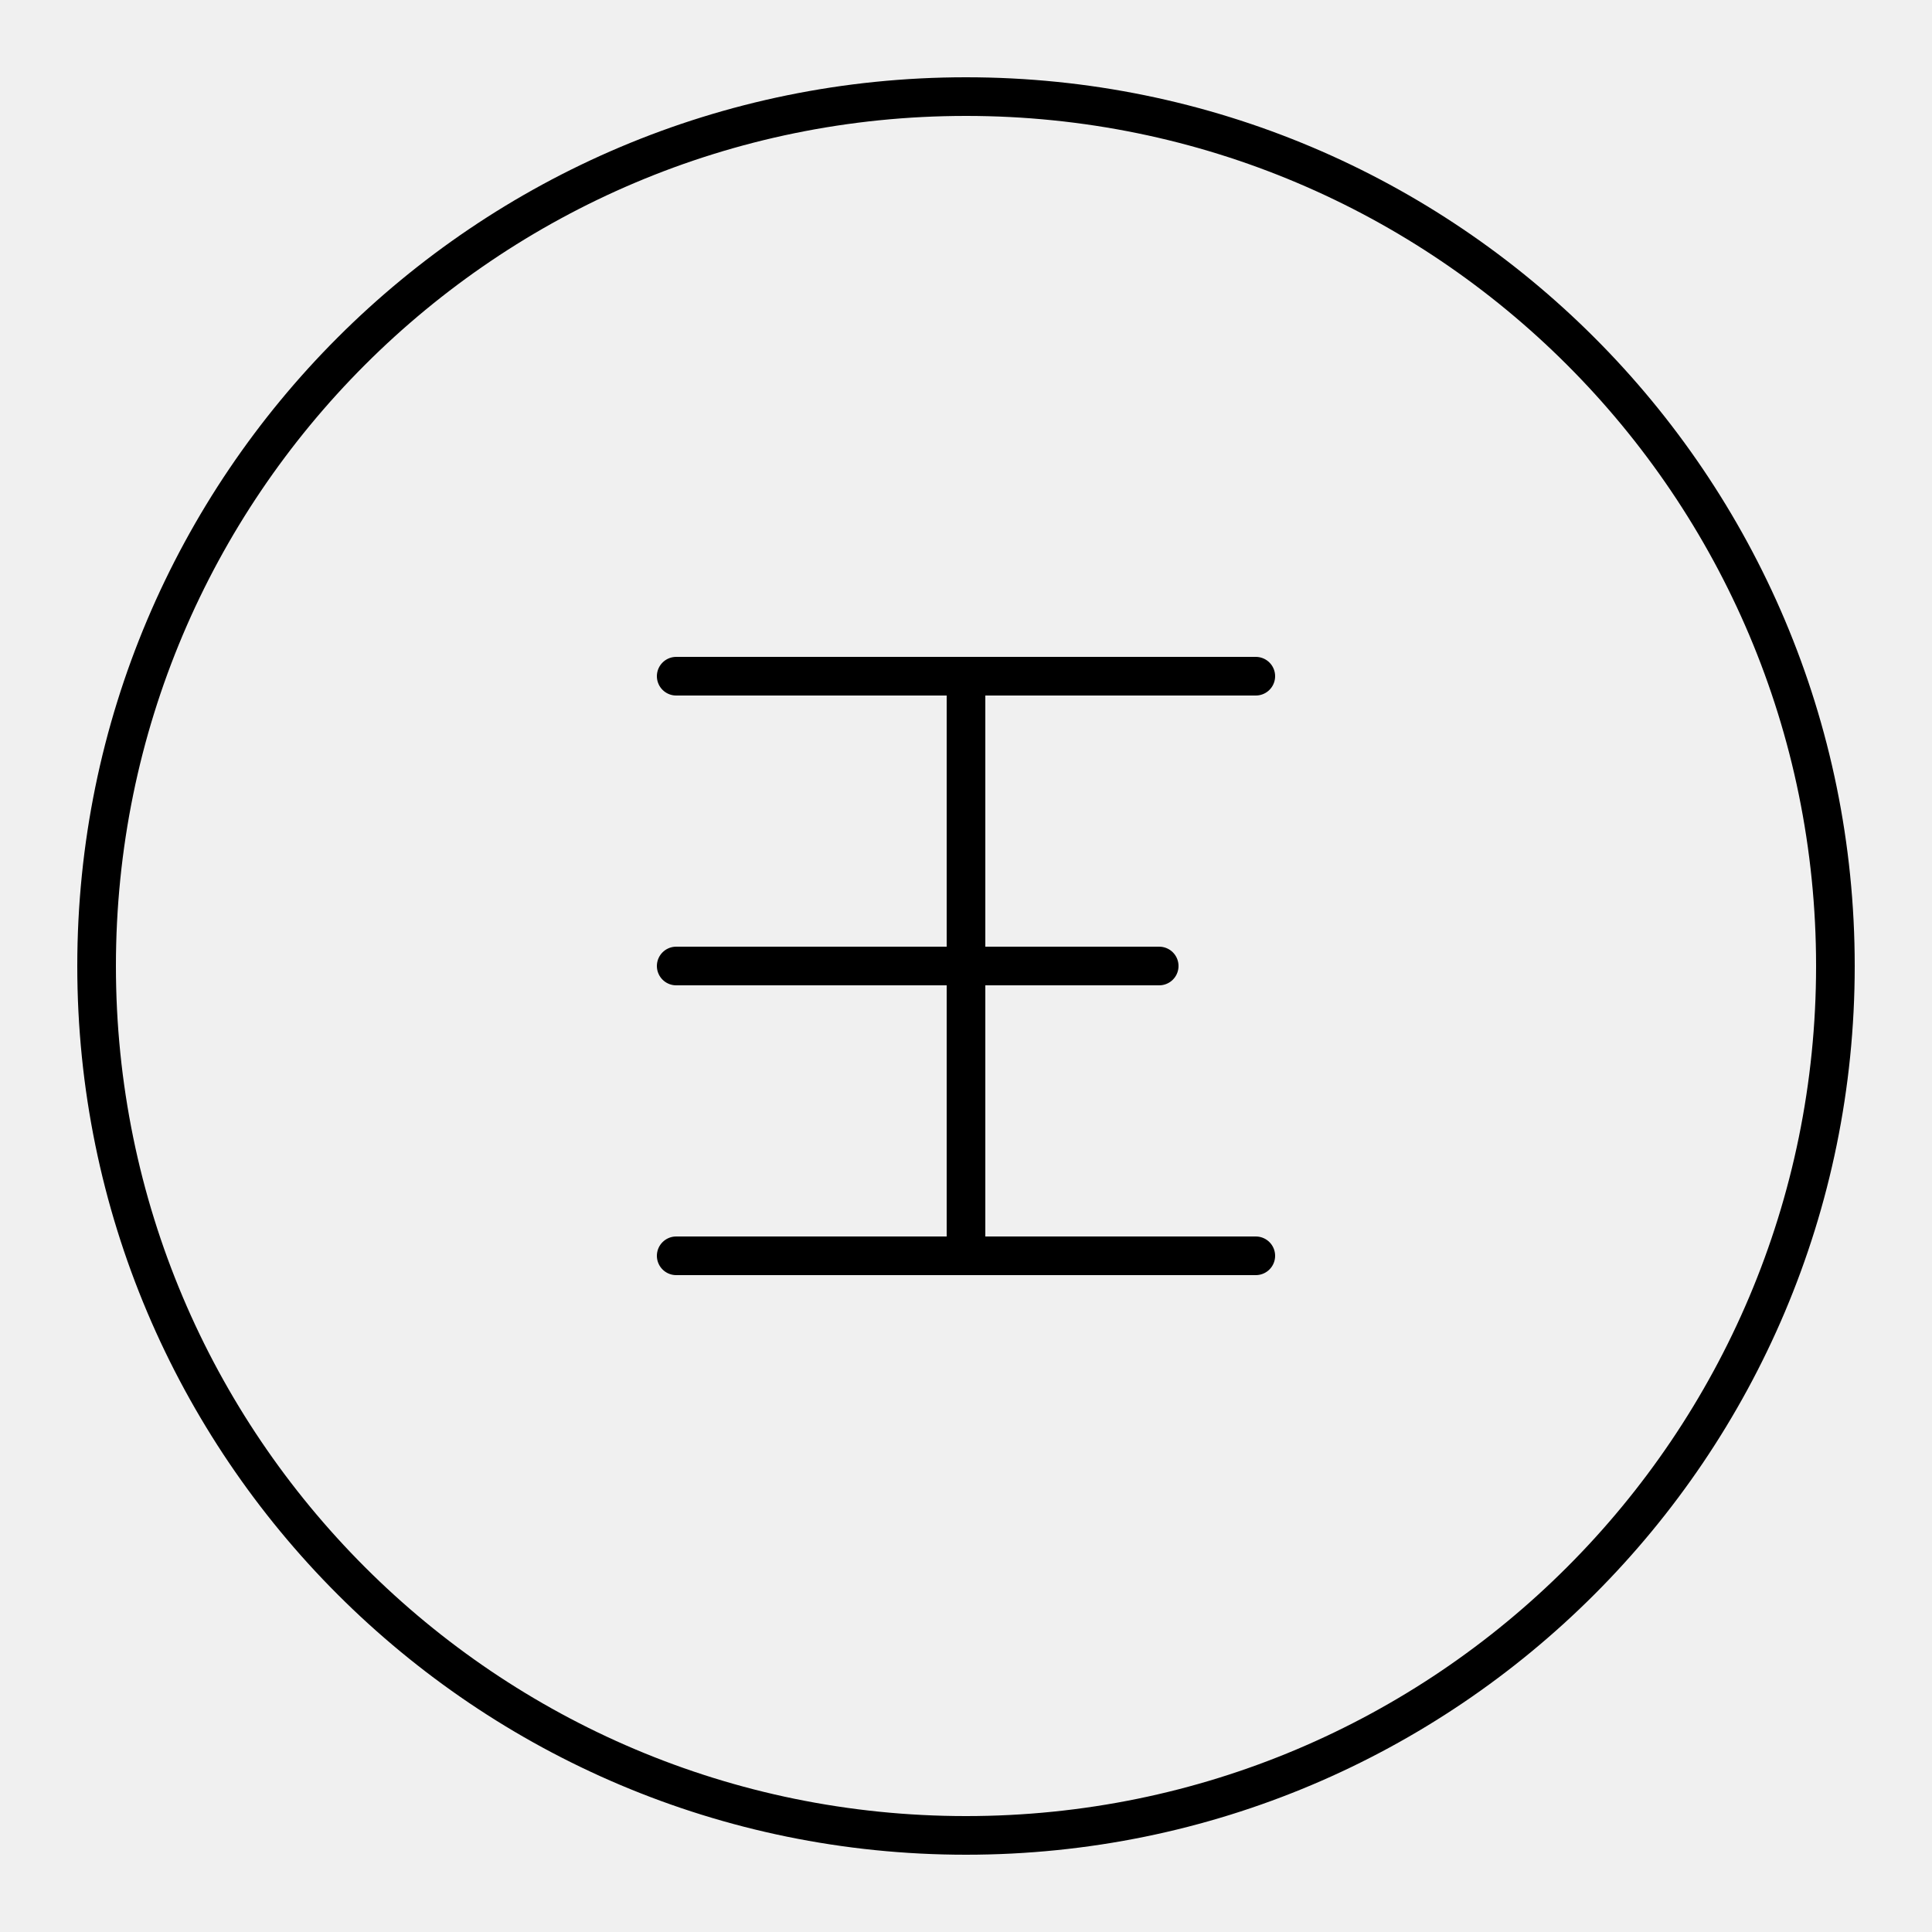
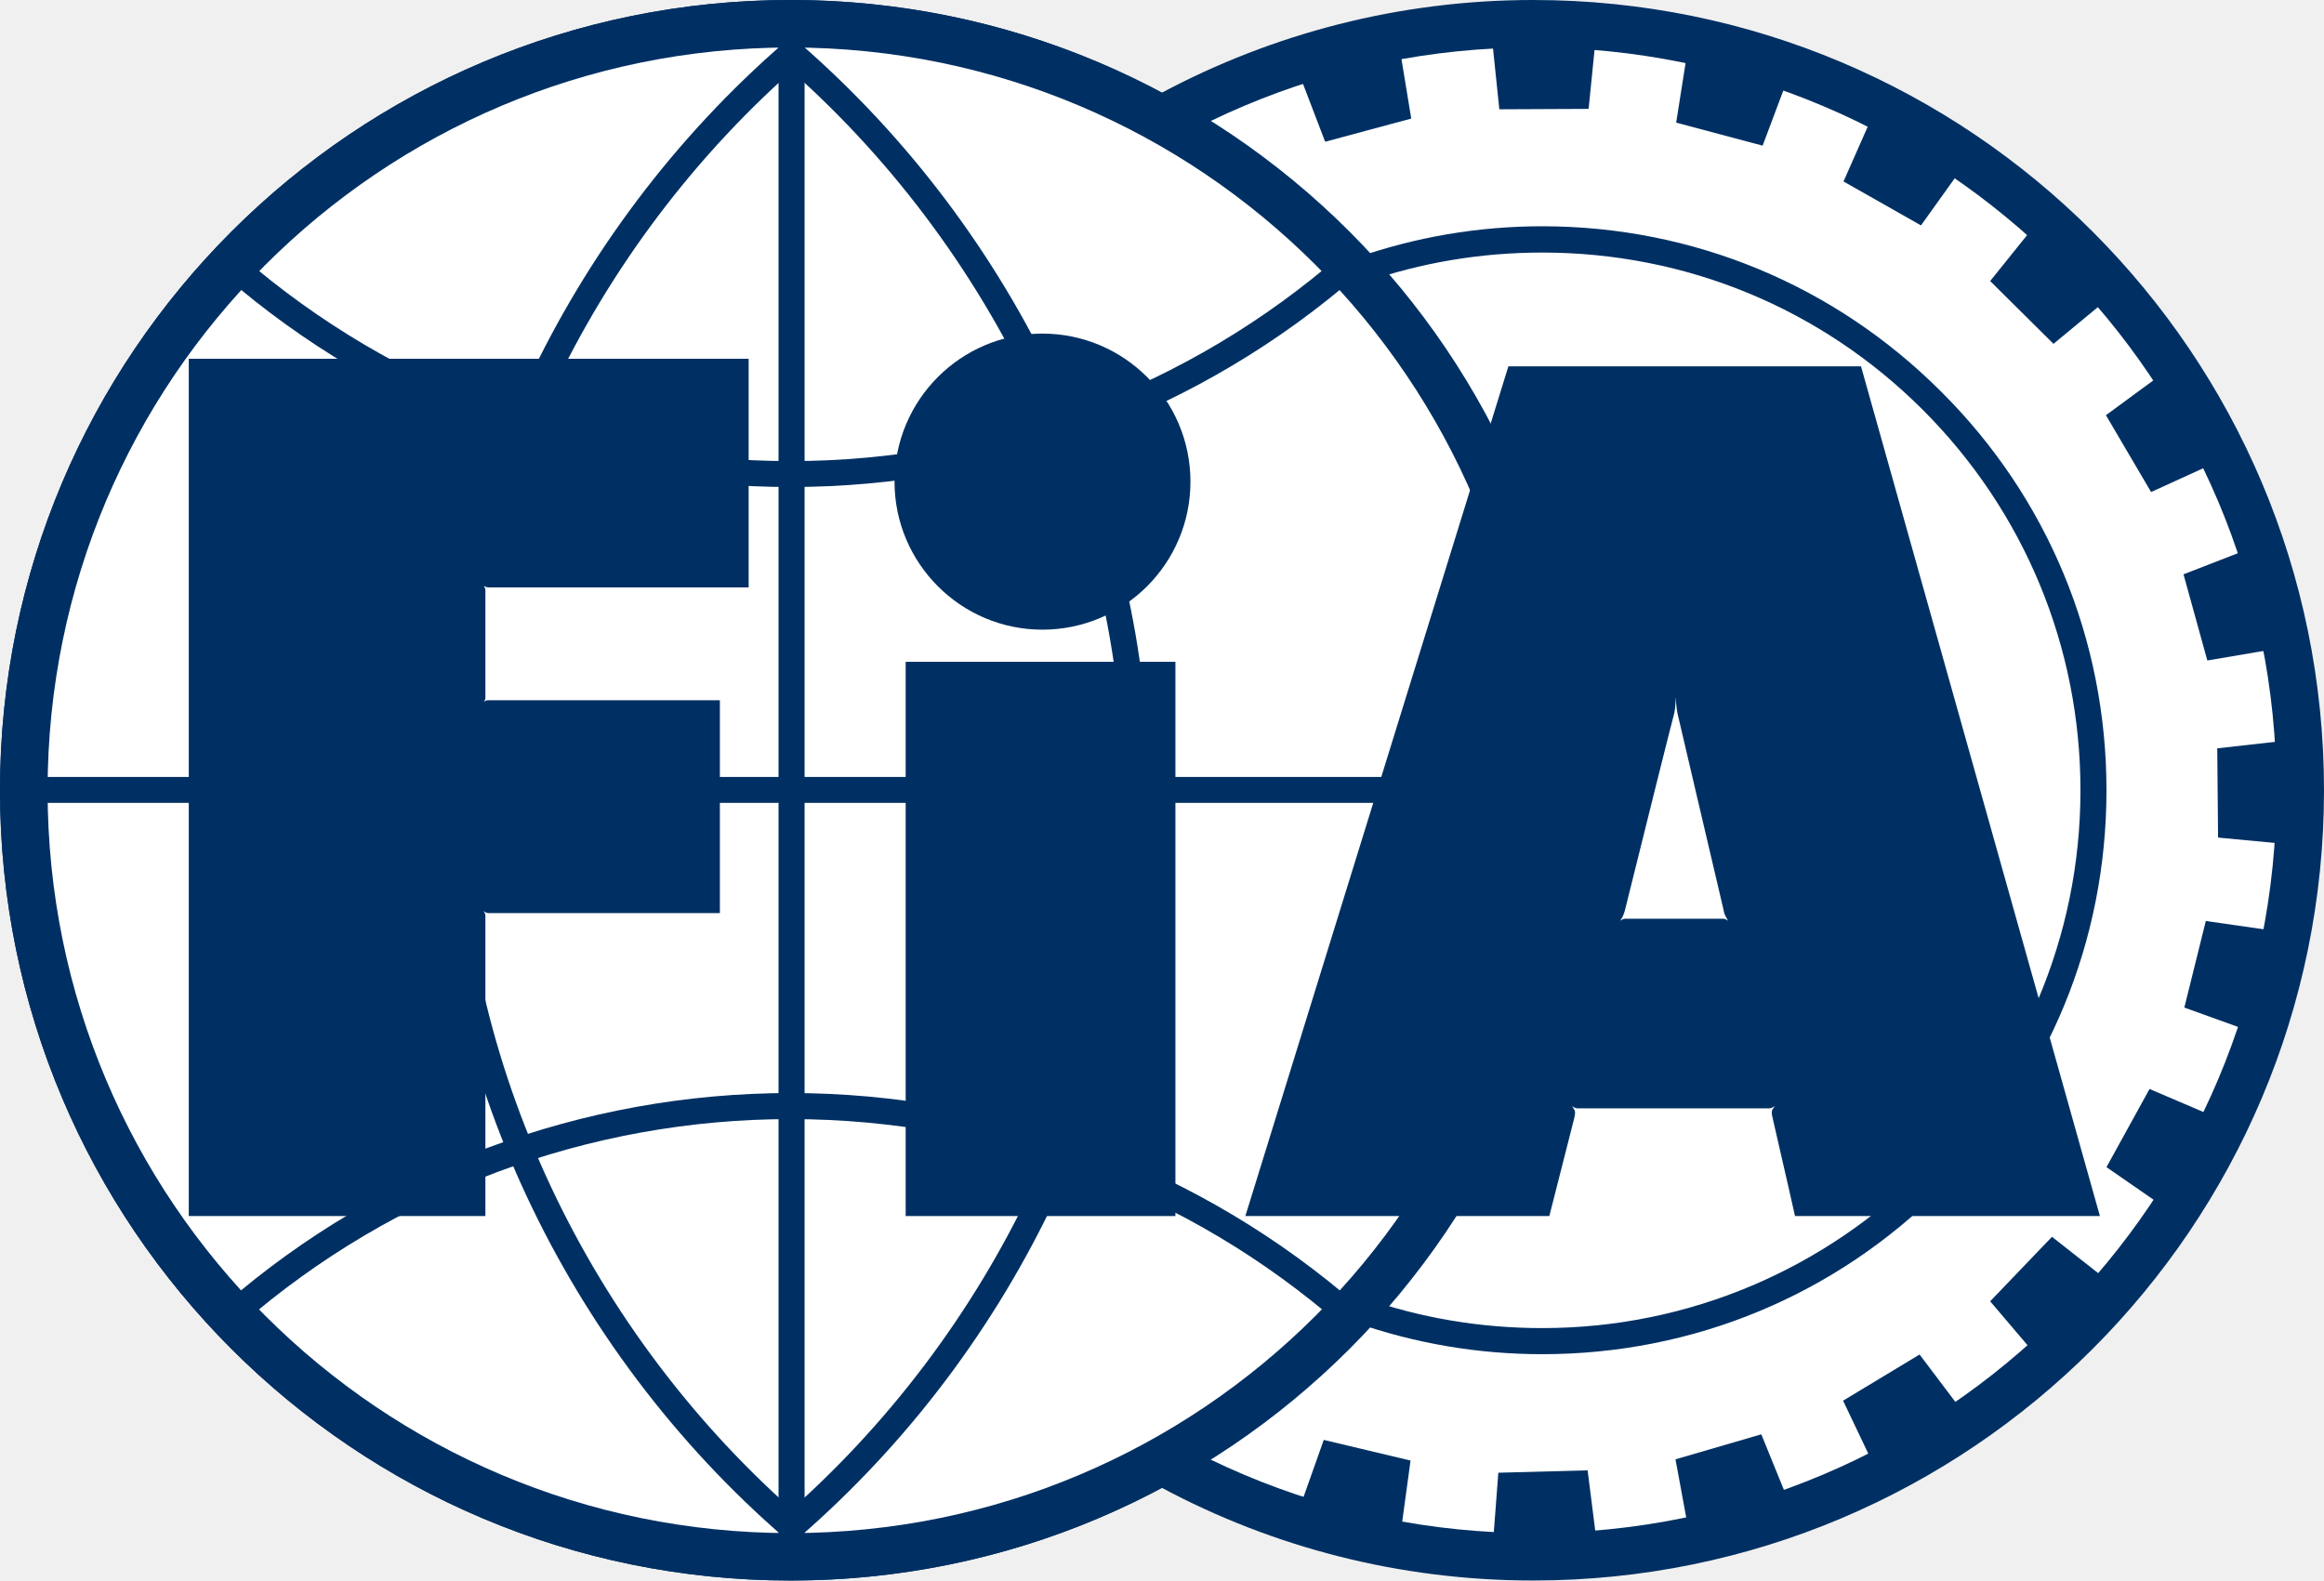
- <svg xmlns="http://www.w3.org/2000/svg" viewBox="0 0 100 100" fill="none" stroke="currentColor" stroke-width="2">
-   <circle cx="50" cy="50" r="45" />
-   <path d="M35 35h30M35 50h25M35 65h30M50 35v30" stroke-linecap="round" />
+ <svg xmlns="http://www.w3.org/2000/svg" version="1.0" width="383.429" height="260.804" viewBox="0 0 50.833 34.576" id="svg2">
+   <defs id="defs4">
+     <clipPath id="id65">
+       <rect width="595" height="842" x="0" y="0" id="rect2324" />
+     </clipPath>
+   </defs>
+   <g transform="translate(-143.9435,-156.9512)" id="layer1">
+     <g transform="translate(78.2805,110.6552)" id="g2328">
+       <g transform="matrix(1,0,0,-1,0,842)" clip-path="url(#id65)" id="main">
+         <path d="M 99.199,795.704 C 96.266,795.704 93.501,794.967 91.074,793.675 C 88.655,794.967 85.891,795.704 82.954,795.704 C 73.407,795.704 65.663,787.965 65.663,778.415 C 65.663,768.866 73.407,761.128 82.954,761.128 C 85.891,761.128 88.655,761.859 91.074,763.157 C 93.501,761.859 96.266,761.128 99.199,761.128 C 108.755,761.128 116.496,768.866 116.496,778.415 C 116.496,787.965 108.755,795.704 99.199,795.704" style="fill:#003063;fill-rule:nonzero;stroke:none" id="path2333" />
+         <path d="M 82.954,778.415 C 82.954,769.436 90.229,762.165 99.199,762.165 C 108.186,762.165 115.456,769.436 115.456,778.415 C 115.456,787.388 108.186,794.665 99.199,794.665 C 90.229,794.665 82.954,787.388 82.954,778.415" style="fill:#FFFFFF;fill-rule:nonzero;stroke:none" id="path2335" />
+         <path d="M 65.663,778.415 C 65.663,768.866 73.407,761.128 82.954,761.128 C 92.502,761.128 100.241,768.866 100.241,778.415 C 100.241,787.965 92.502,795.704 82.954,795.704 C 73.407,795.704 65.663,787.965 65.663,778.415" style="fill:#003063;fill-rule:nonzero;stroke:none" id="path2337" />
+         <path d="M 66.704,778.415 C 66.704,769.436 73.977,762.165 82.954,762.165 C 91.928,762.165 99.199,769.436 99.199,778.415 C 99.199,787.388 91.928,794.665 82.954,794.665 C 73.977,794.665 66.704,787.388 66.704,778.415" style="fill:#FFFFFF;fill-rule:nonzero;stroke:none" id="path2339" />
+         <path d="M 69.792,787.856 L 69.792,769.102 L 76.28,769.102 C 76.28,769.102 76.28,775.358 76.28,775.669 C 76.28,775.737 76.233,775.777 76.233,775.777 C 76.233,775.777 76.296,775.729 76.344,775.729 C 76.556,775.729 81.409,775.729 81.409,775.729 L 81.409,780.385 C 81.409,780.385 76.377,780.385 76.335,780.385 C 76.287,780.385 76.24,780.348 76.24,780.348 C 76.24,780.348 76.28,780.385 76.28,780.435 C 76.28,780.486 76.28,782.423 76.28,782.789 C 76.28,782.853 76.235,782.891 76.235,782.891 C 76.235,782.891 76.296,782.853 76.347,782.853 C 76.4,782.853 82.038,782.853 82.038,782.853 L 82.038,787.856 L 69.792,787.856" style="fill:#003063;fill-rule:nonzero;stroke:none" id="path2341" />
+         <path d="M 85.473,781.226 L 91.373,781.226 L 91.373,769.101 L 85.473,769.101 L 85.473,781.226 z " style="fill:#003063;fill-rule:nonzero;stroke:none" id="path2343" />
+         <path d="M 85.229,785.167 C 85.229,783.38 86.68,781.929 88.463,781.929 C 90.252,781.929 91.702,783.38 91.702,785.167 C 91.702,786.953 90.252,788.406 88.463,788.406 C 86.68,788.406 85.229,786.953 85.229,785.167" style="fill:#003063;fill-rule:nonzero;stroke:none" id="path2345" />
+         <path d="M 115.593,779.494 L 114.161,779.333 L 114.179,777.381 L 115.61,777.245 L 115.593,779.494" style="fill:#003063;fill-rule:nonzero;stroke:none" id="path2347" />
+         <path d="M 114.765,783.661 L 113.423,783.14 L 113.944,781.255 L 115.363,781.496 L 114.765,783.661" style="fill:#003063;fill-rule:nonzero;stroke:none" id="path2349" />
+         <path d="M 112.886,787.472 L 111.726,786.621 L 112.714,784.94 L 114.022,785.537 L 112.886,787.472" style="fill:#003063;fill-rule:nonzero;stroke:none" id="path2351" />
+         <path d="M 110.097,790.679 L 109.194,789.556 L 110.579,788.182 L 111.687,789.099 L 110.097,790.679" style="fill:#003063;fill-rule:nonzero;stroke:none" id="path2353" />
+         <path d="M 106.571,793.058 L 105.986,791.734 L 107.681,790.773 L 108.518,791.943 L 106.571,793.058" style="fill:#003063;fill-rule:nonzero;stroke:none" id="path2355" />
+         <path d="M 102.55,794.44 L 102.326,793.021 L 104.217,792.518 L 104.724,793.868 L 102.55,794.44" style="fill:#003063;fill-rule:nonzero;stroke:none" id="path2357" />
+         <path d="M 98.309,794.746 L 98.458,793.313 L 100.411,793.322 L 100.555,794.757 L 98.309,794.746" style="fill:#003063;fill-rule:nonzero;stroke:none" id="path2359" />
+         <path d="M 94.132,793.952 L 94.648,792.603 L 96.531,793.11 L 96.298,794.532 L 94.132,793.952" style="fill:#003063;fill-rule:nonzero;stroke:none" id="path2361" />
+         <path d="M 96.321,762.322 L 96.516,763.752 L 94.618,764.204 L 94.136,762.846 L 96.321,762.322" style="fill:#003063;fill-rule:nonzero;stroke:none" id="path2363" />
+         <path d="M 100.57,762.108 L 100.389,763.538 L 98.436,763.486 L 98.327,762.052 L 100.57,762.108" style="fill:#003063;fill-rule:nonzero;stroke:none" id="path2365" />
+         <path d="M 104.731,762.992 L 104.188,764.326 L 102.311,763.779 L 102.573,762.36 L 104.731,762.992" style="fill:#003063;fill-rule:nonzero;stroke:none" id="path2367" />
+         <path d="M 108.518,764.922 L 107.65,766.072 L 105.977,765.062 L 106.598,763.757 L 108.518,764.922" style="fill:#003063;fill-rule:nonzero;stroke:none" id="path2369" />
+         <path d="M 111.679,767.756 L 110.546,768.647 L 109.194,767.236 L 110.125,766.141 L 111.679,767.756" style="fill:#003063;fill-rule:nonzero;stroke:none" id="path2371" />
+         <path d="M 114.006,771.314 L 112.68,771.881 L 111.738,770.171 L 112.917,769.355 L 114.006,771.314" style="fill:#003063;fill-rule:nonzero;stroke:none" id="path2373" />
+         <path d="M 115.338,775.351 L 113.911,775.556 L 113.441,773.662 L 114.795,773.174 L 115.338,775.351" style="fill:#003063;fill-rule:nonzero;stroke:none" id="path2375" />
+         <path d="M 95.301,766.774 C 96.614,766.314 97.989,766.079 99.397,766.079 C 102.697,766.079 105.795,767.362 108.123,769.692 C 110.457,772.021 111.738,775.118 111.738,778.415 C 111.738,781.712 110.457,784.812 108.123,787.135 C 105.795,789.466 102.697,790.754 99.397,790.754 C 97.995,790.754 96.616,790.518 95.305,790.057 L 95.494,789.523 C 96.743,789.96 98.06,790.179 99.397,790.179 C 102.544,790.179 105.499,788.957 107.721,786.738 C 109.942,784.515 111.169,781.555 111.169,778.415 C 111.169,771.924 105.891,766.65 99.397,766.65 C 98.056,766.65 96.743,766.868 95.491,767.308 L 95.301,766.774" style="fill:#003063;fill-rule:nonzero;stroke:none" id="path2377" />
+         <path d="M 82.837,794.789 C 78.028,790.63 75.159,784.509 75.159,778.418 C 75.159,772.329 78.028,766.207 82.837,762.052 L 83.212,762.482 C 78.525,766.533 75.728,772.488 75.728,778.418 C 75.728,784.344 78.525,790.305 83.212,794.353 L 82.837,794.789" style="fill:#003063;fill-rule:nonzero;stroke:none" id="path2379" />
+         <path d="M 82.746,794.353 C 87.429,790.305 90.229,784.344 90.229,778.418 C 90.229,772.488 87.429,766.533 82.746,762.482 L 83.121,762.052 C 87.926,766.207 90.796,772.329 90.796,778.418 C 90.796,784.509 87.926,790.63 83.121,794.789 L 82.746,794.353" style="fill:#003063;fill-rule:nonzero;stroke:none" id="path2381" />
+         <path d="M 82.692,794.936 L 83.262,794.936 L 83.262,762.07 L 82.692,762.07 L 82.692,794.936 z " style="fill:#003063;fill-rule:nonzero;stroke:none" id="path2383" />
+         <path d="M 95.365,767.138 C 91.928,770.14 87.521,771.792 82.954,771.792 C 78.412,771.792 74.019,770.158 70.593,767.186 L 70.966,766.753 C 74.29,769.637 78.547,771.222 82.954,771.222 C 87.384,771.222 91.66,769.622 94.993,766.71 L 95.365,767.138" style="fill:#003063;fill-rule:nonzero;stroke:none" id="path2385" />
+         <path d="M 94.993,790.131 C 91.66,787.221 87.384,785.617 82.954,785.617 C 78.547,785.617 74.29,787.207 70.966,790.082 L 70.593,789.653 C 74.019,786.685 78.412,785.05 82.954,785.05 C 87.521,785.05 91.928,786.701 95.365,789.698 L 94.993,790.131" style="fill:#003063;fill-rule:nonzero;stroke:none" id="path2387" />
+         <path d="M 66.626,778.707 L 99.498,778.707 L 99.498,778.14 L 66.626,778.14 L 66.626,778.707 z " style="fill:#003063;fill-rule:nonzero;stroke:none" id="path2389" />
+         <path d="M 102.288,780.117 C 102.311,780.219 102.318,780.457 102.318,780.457 C 102.318,780.457 102.326,780.224 102.353,780.105 C 102.455,779.677 102.879,777.85 103.358,775.818 C 103.374,775.705 103.405,775.669 103.412,775.649 C 103.424,775.62 103.467,775.558 103.467,775.558 C 103.467,775.558 103.405,775.612 103.34,775.605 C 103.325,775.605 103.292,775.605 103.222,775.605 L 101.342,775.605 C 101.27,775.605 101.242,775.605 101.226,775.605 C 101.16,775.612 101.099,775.558 101.099,775.558 C 101.099,775.558 101.139,775.62 101.154,775.649 C 101.16,775.669 101.185,775.705 101.212,775.818 C 101.728,777.898 102.195,779.768 102.288,780.117 z M 100.095,771.237 C 100.129,771.37 100.11,771.394 100.103,771.419 C 100.087,771.45 100.048,771.505 100.048,771.505 C 100.048,771.505 100.11,771.457 100.174,771.457 C 100.192,771.457 100.222,771.457 100.289,771.457 L 104.24,771.457 C 104.307,771.457 104.345,771.457 104.356,771.457 C 104.423,771.457 104.486,771.51 104.486,771.51 C 104.486,771.51 104.443,771.45 104.425,771.419 C 104.423,771.394 104.402,771.37 104.437,771.241 C 104.724,770.001 104.925,769.102 104.925,769.102 L 111.594,769.102 L 106.369,787.69 L 98.656,787.69 L 92.903,769.102 L 99.552,769.102 C 99.552,769.102 99.981,770.783 100.095,771.237" style="fill:#003063;fill-rule:nonzero;stroke:none" id="path2391" />
+       </g>
+     </g>
+   </g>
</svg>
